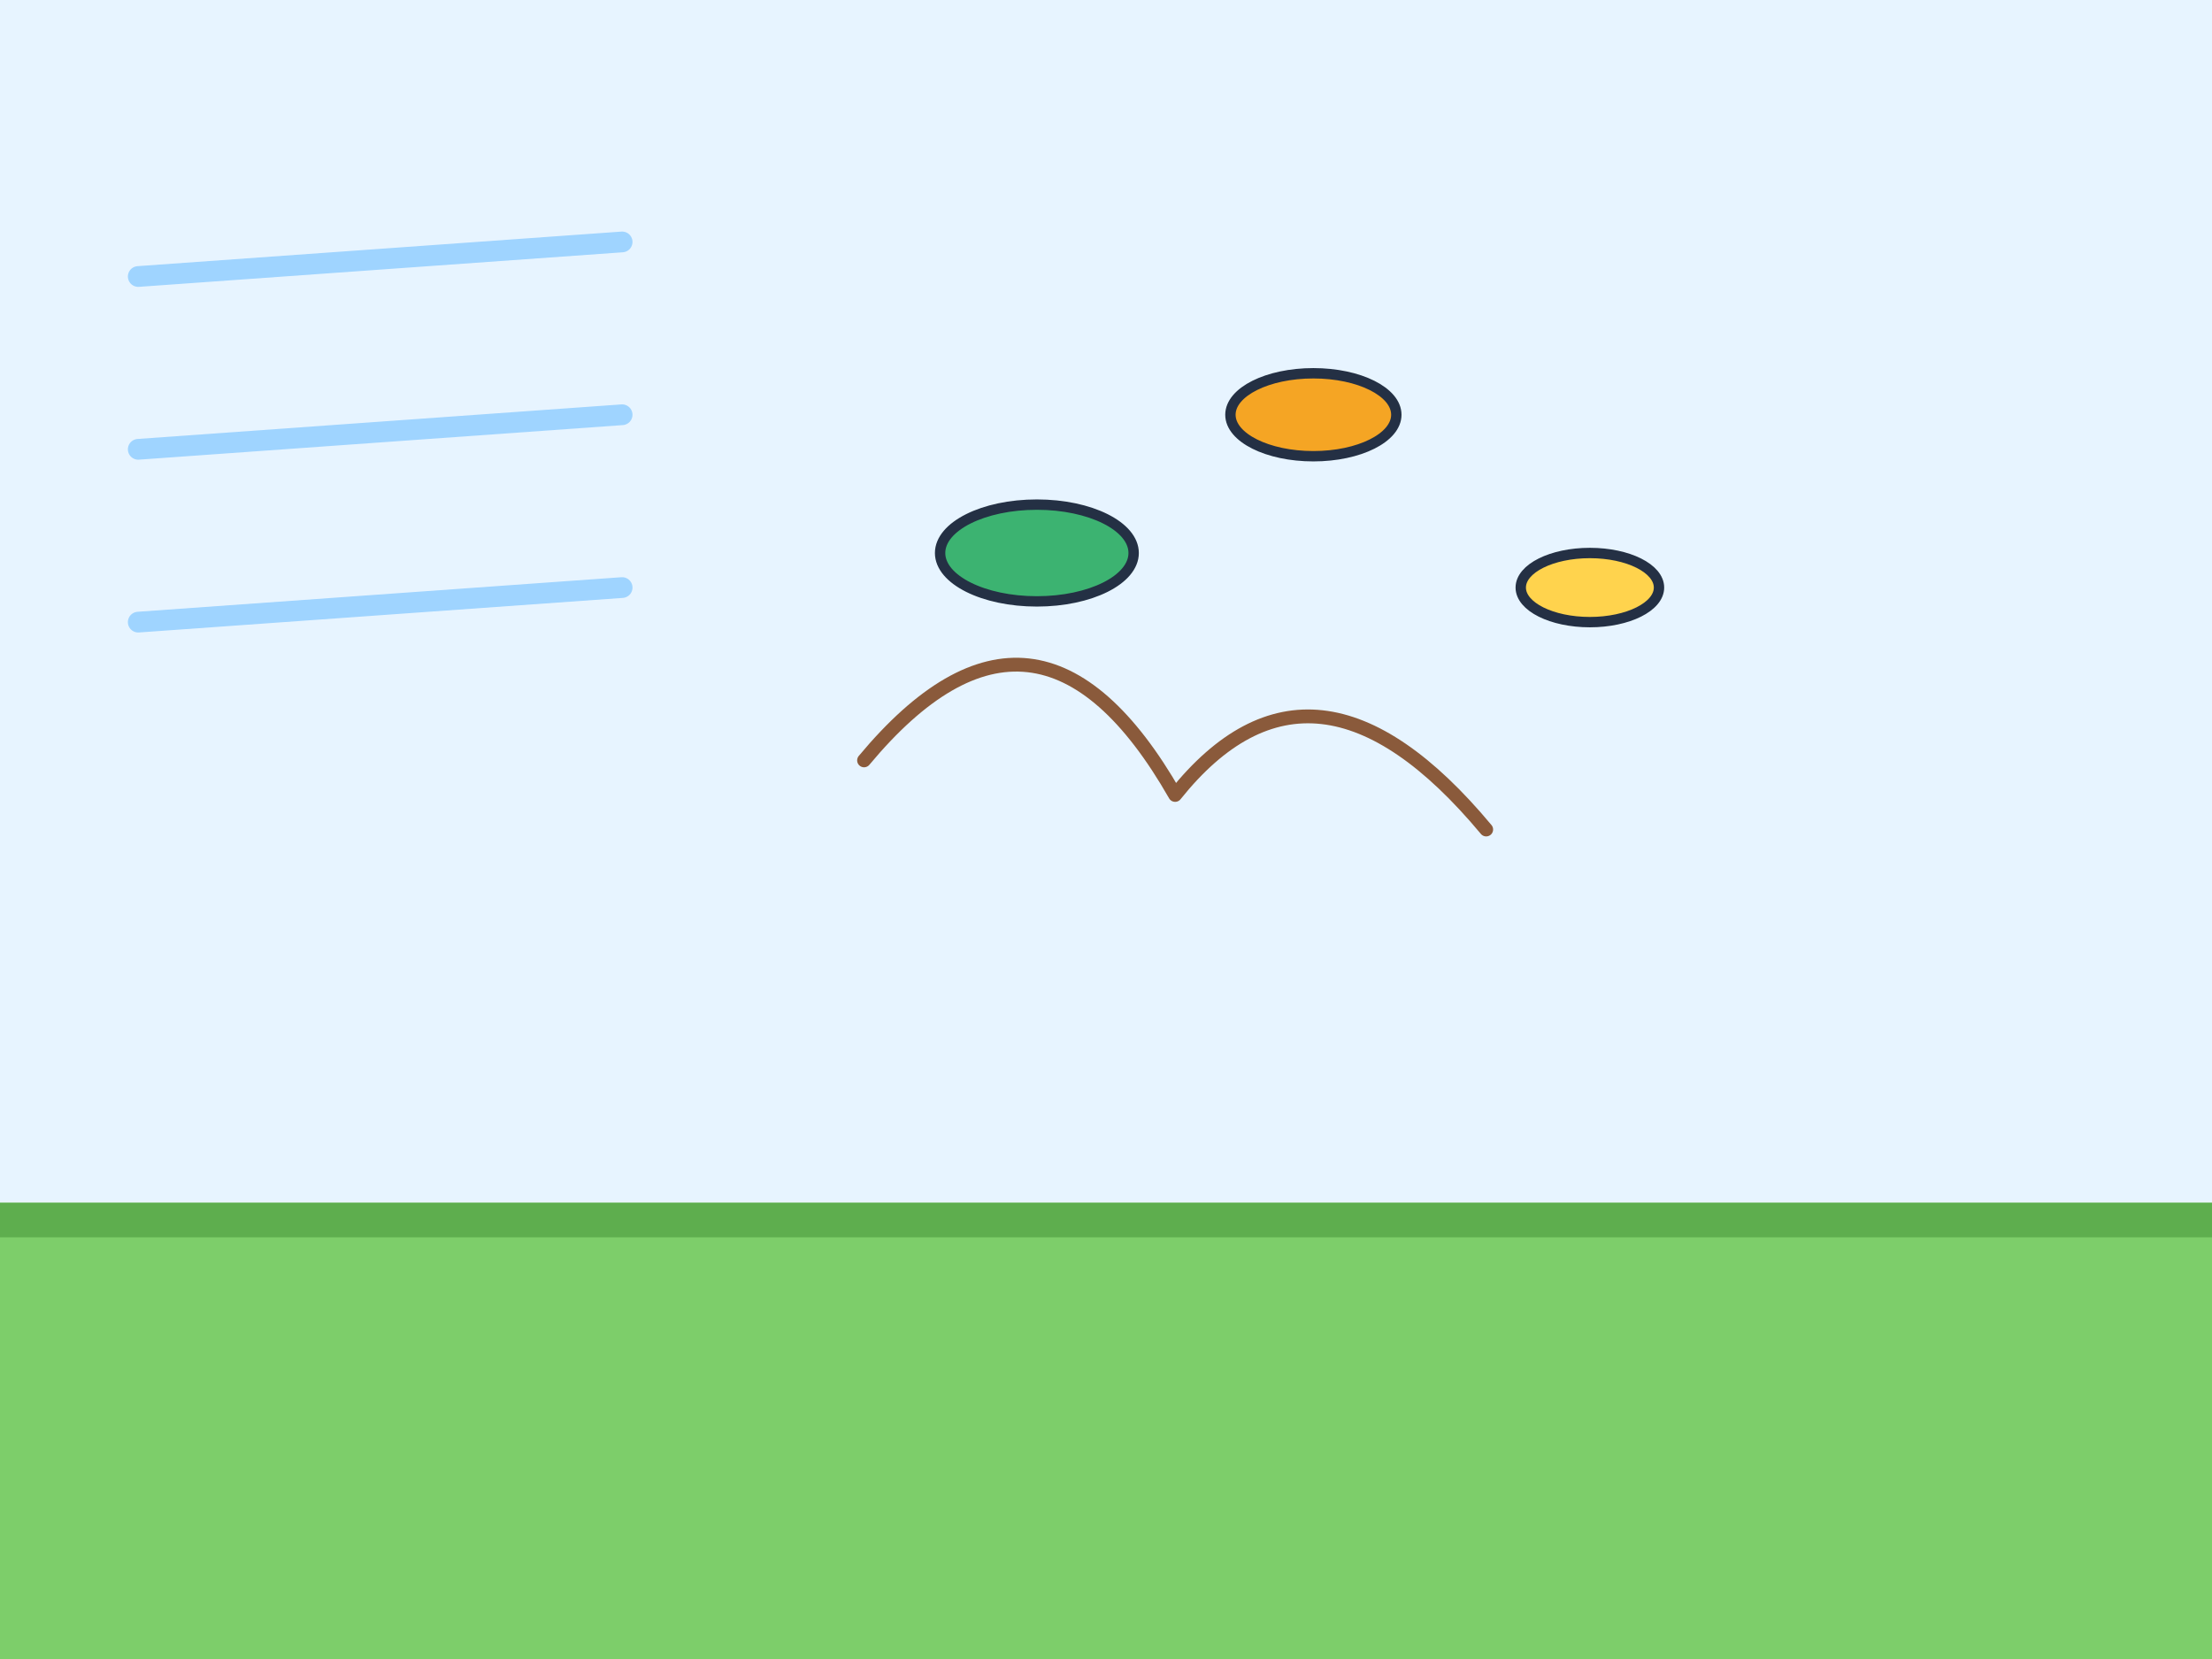
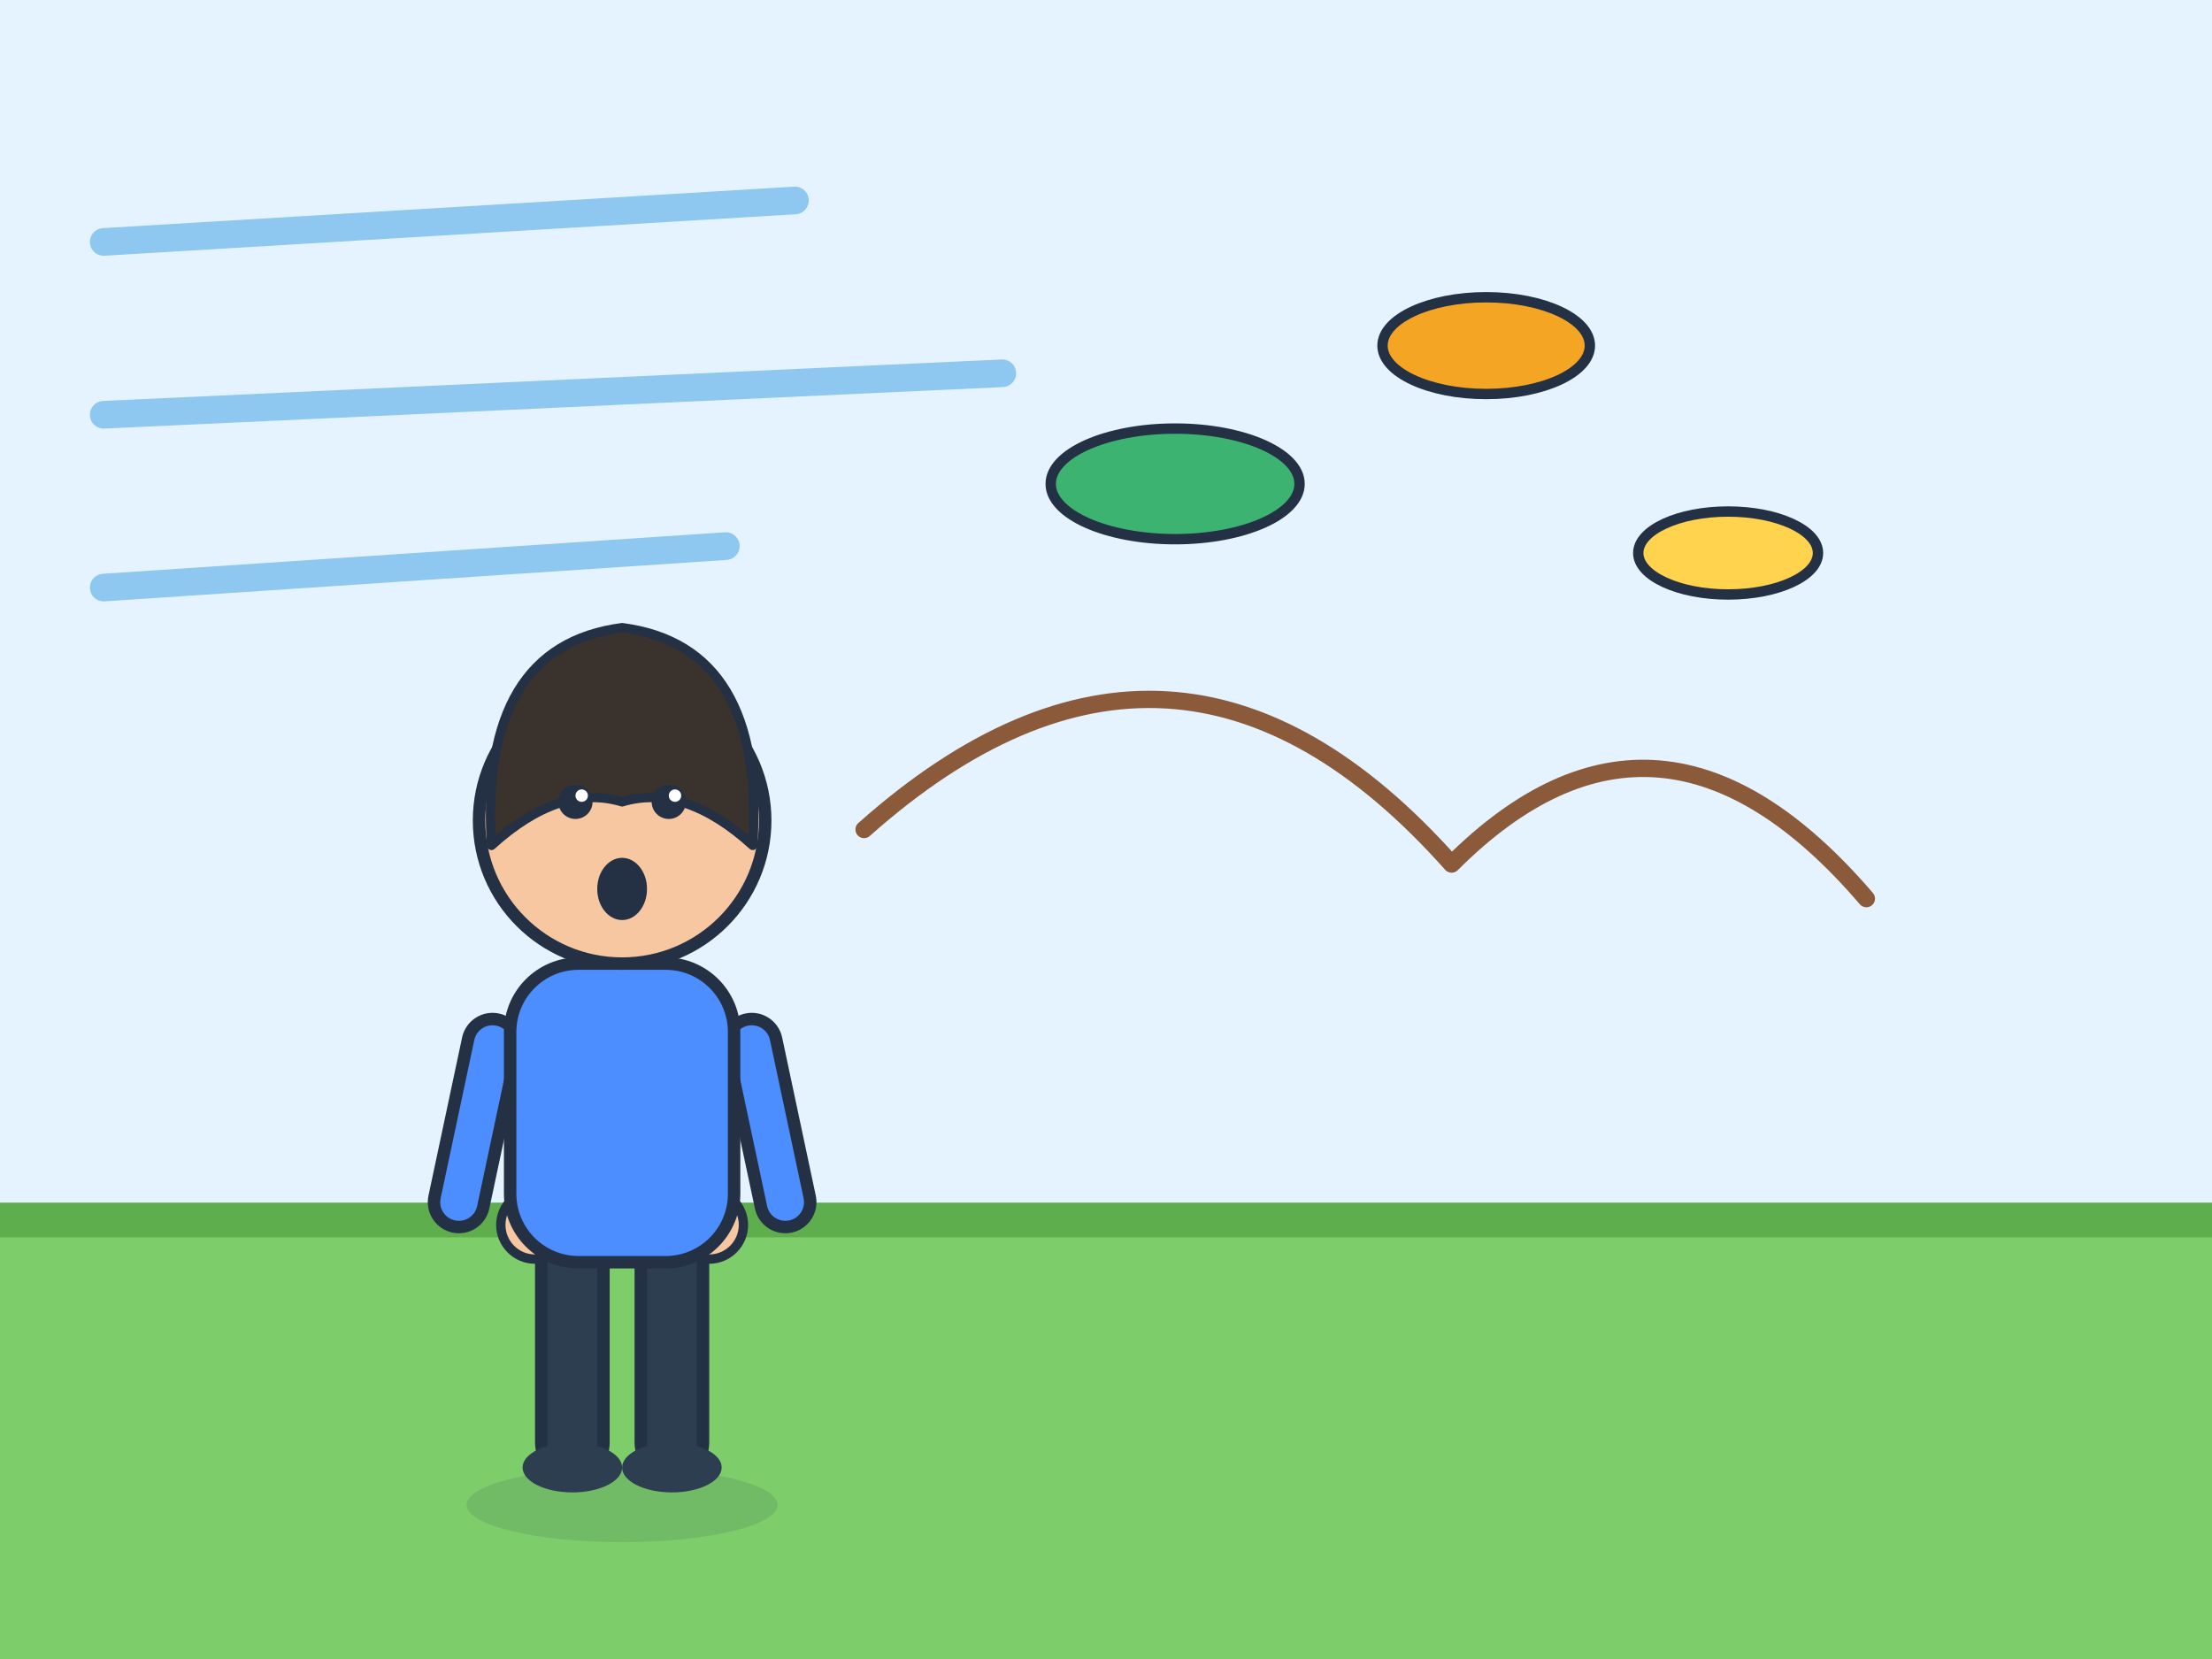
<svg xmlns="http://www.w3.org/2000/svg" width="640" height="480" viewBox="0 0 640 480" shape-rendering="geometricPrecision">
  <rect x="0.0" y="0.0" width="640.0" height="480.0" fill="#d7f0ff" />
-   <rect x="0.0" y="0.0" width="640.0" height="480.0" fill="#e7f4ff" />
+   <rect x="0.0" y="0.0" width="640.0" height="480.0" fill="#e4f3ff" />
  <rect x="0.0" y="348.0" width="640.0" height="132.0" fill="#7dce6a" />
  <rect x="0.0" y="348.0" width="640.0" height="10.0" fill="#5eae4e" />
-   <polyline points="40.0,80.0 180.0,70.0" fill="none" stroke="#9fd4ff" stroke-width="6.0" stroke-linecap="round" stroke-linejoin="round" />
-   <polyline points="40.0,130.0 180.0,120.0" fill="none" stroke="#9fd4ff" stroke-width="6.0" stroke-linecap="round" stroke-linejoin="round" />
-   <polyline points="40.0,180.0 180.0,170.0" fill="none" stroke="#9fd4ff" stroke-width="6.0" stroke-linecap="round" stroke-linejoin="round" />
-   <ellipse cx="300.0" cy="160.0" rx="28.0" ry="14.0" fill="#3cb371" stroke="#243044" stroke-width="3.0" stroke-linejoin="round" stroke-linecap="round" />
-   <ellipse cx="380.0" cy="120.0" rx="24.0" ry="12.0" fill="#f5a524" stroke="#243044" stroke-width="3.0" stroke-linejoin="round" stroke-linecap="round" />
-   <ellipse cx="460.0" cy="170.0" rx="20.0" ry="10.0" fill="#ffd34d" stroke="#243044" stroke-width="3.0" stroke-linejoin="round" stroke-linecap="round" />
-   <path d="M250 220 Q300 160 340 230 Q380 180 430 240" fill="none" stroke="#8a5a3b" stroke-width="4.0" stroke-linejoin="round" stroke-linecap="round" />
+   <polyline points="30.0,70.0 230.0,58.0" fill="none" stroke="#8ec8f0" stroke-width="8.0" stroke-linecap="round" stroke-linejoin="round" />
+   <polyline points="30.0,120.0 290.0,108.0" fill="none" stroke="#8ec8f0" stroke-width="8.0" stroke-linecap="round" stroke-linejoin="round" />
+   <polyline points="30.0,170.0 210.0,158.0" fill="none" stroke="#8ec8f0" stroke-width="8.0" stroke-linecap="round" stroke-linejoin="round" />
+   <ellipse cx="340.0" cy="140.0" rx="36.0" ry="16.0" fill="#3cb371" stroke="#243044" stroke-width="3.0" stroke-linejoin="round" stroke-linecap="round" />
+   <ellipse cx="430.0" cy="100.0" rx="30.0" ry="14.0" fill="#f5a524" stroke="#243044" stroke-width="3.0" stroke-linejoin="round" stroke-linecap="round" />
+   <ellipse cx="500.0" cy="160.0" rx="26.0" ry="12.0" fill="#ffd34d" stroke="#243044" stroke-width="3.0" stroke-linejoin="round" stroke-linecap="round" />
+   <g transform="translate(180.0 430.0) scale(0.9 0.9)">
+     <ellipse cx="0.0" cy="6.0" rx="50.0" ry="12.0" fill="rgba(36,48,68,0.12)" />
+     <rect x="-26.0" y="-86.0" width="20.0" height="82.0" rx="10.0" fill="#2c3e50" stroke="#243044" stroke-width="4.0" stroke-linejoin="round" stroke-linecap="round" />
+     <rect x="6.0" y="-86.0" width="20.0" height="82.0" rx="10.0" fill="#2c3e50" stroke="#243044" stroke-width="4.0" stroke-linejoin="round" stroke-linecap="round" />
+     <ellipse cx="-16.0" cy="-6.0" rx="16.0" ry="8.0" fill="#2c3e50" />
+     <ellipse cx="16.0" cy="-6.0" rx="16.0" ry="8.0" fill="#2c3e50" />
+     <rect x="-8.0" y="0" width="16.0" height="68.0" rx="8.0" fill="#4c8dff" stroke="#243044" stroke-width="4" stroke-linejoin="round" transform="translate(-40.0 -150.0) rotate(12.0)" />
+     <rect x="-8.0" y="0" width="16.0" height="68.0" rx="8.0" fill="#4c8dff" stroke="#243044" stroke-width="4" stroke-linejoin="round" transform="translate(40.0 -150.0) rotate(-12.0)" />
+     <circle cx="-28.0" cy="-84.0" r="11.0" fill="#f6c7a1" stroke="#243044" stroke-width="3.0" stroke-linejoin="round" stroke-linecap="round" />
+     <circle cx="28.0" cy="-84.0" r="11.0" fill="#f6c7a1" stroke="#243044" stroke-width="3.0" stroke-linejoin="round" stroke-linecap="round" />
+     <rect x="-36.0" y="-168.0" width="72.0" height="96.0" rx="22.0" fill="#4c8dff" stroke="#243044" stroke-width="4.0" stroke-linejoin="round" stroke-linecap="round" />
+     <circle cx="0.0" cy="-214.0" r="46.0" fill="#f6c7a1" stroke="#243044" stroke-width="4.0" stroke-linejoin="round" stroke-linecap="round" />
+     <path d="M-42 -206 Q-46 -270 0 -276 Q46 -270 42 -206 Q20 -226 0 -220 Q-20 -226 -42 -206" fill="#3a322c" stroke="#243044" stroke-width="3.0" stroke-linejoin="round" stroke-linecap="round" />
+     <circle cx="-15.0" cy="-220.0" r="5.5" fill="#243044" />
+     <circle cx="15.0" cy="-220.0" r="5.5" fill="#243044" />
+     <circle cx="-13.0" cy="-222.0" r="2.0" fill="#ffffff" />
+     <circle cx="17.0" cy="-222.0" r="2.0" fill="#ffffff" />
+     <ellipse cx="0.0" cy="-192.0" rx="8.0" ry="10.0" fill="#243044" />
+   </g>
+   <path d="M250 240 Q340 160 420 250 Q480 190 540 260" fill="none" stroke="#8a5a3b" stroke-width="5.0" stroke-linejoin="round" stroke-linecap="round" />
</svg>
